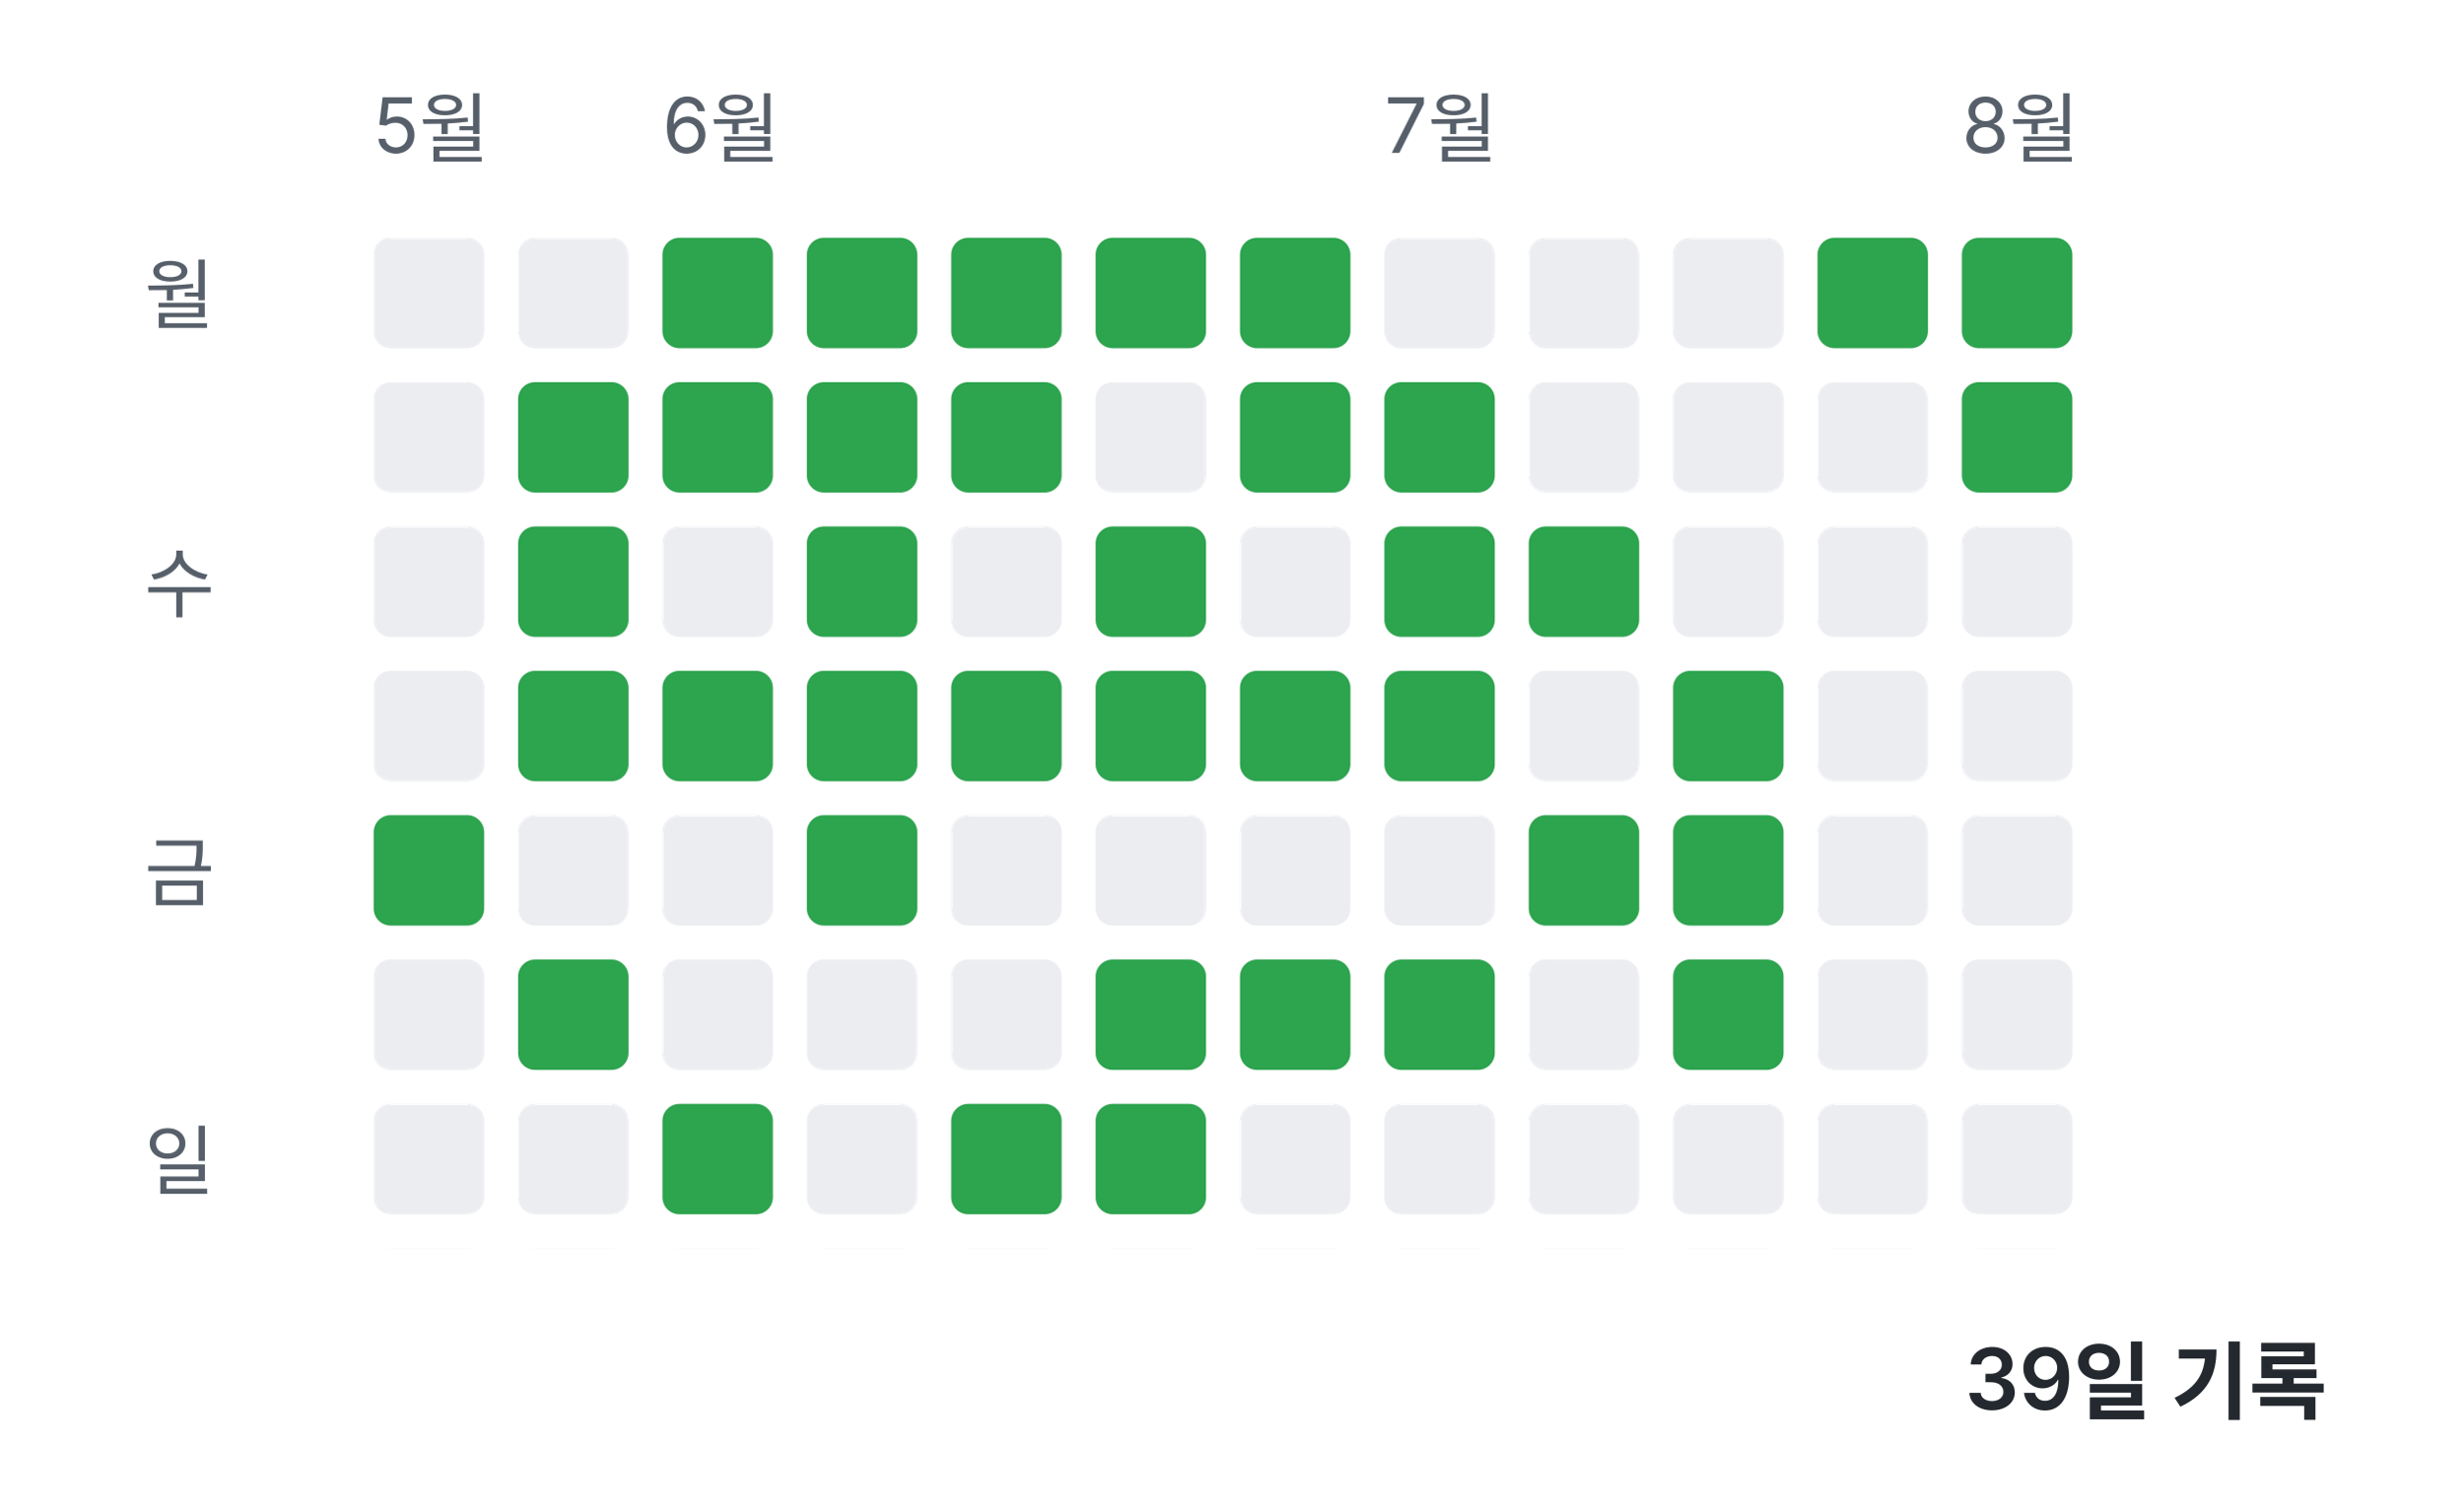
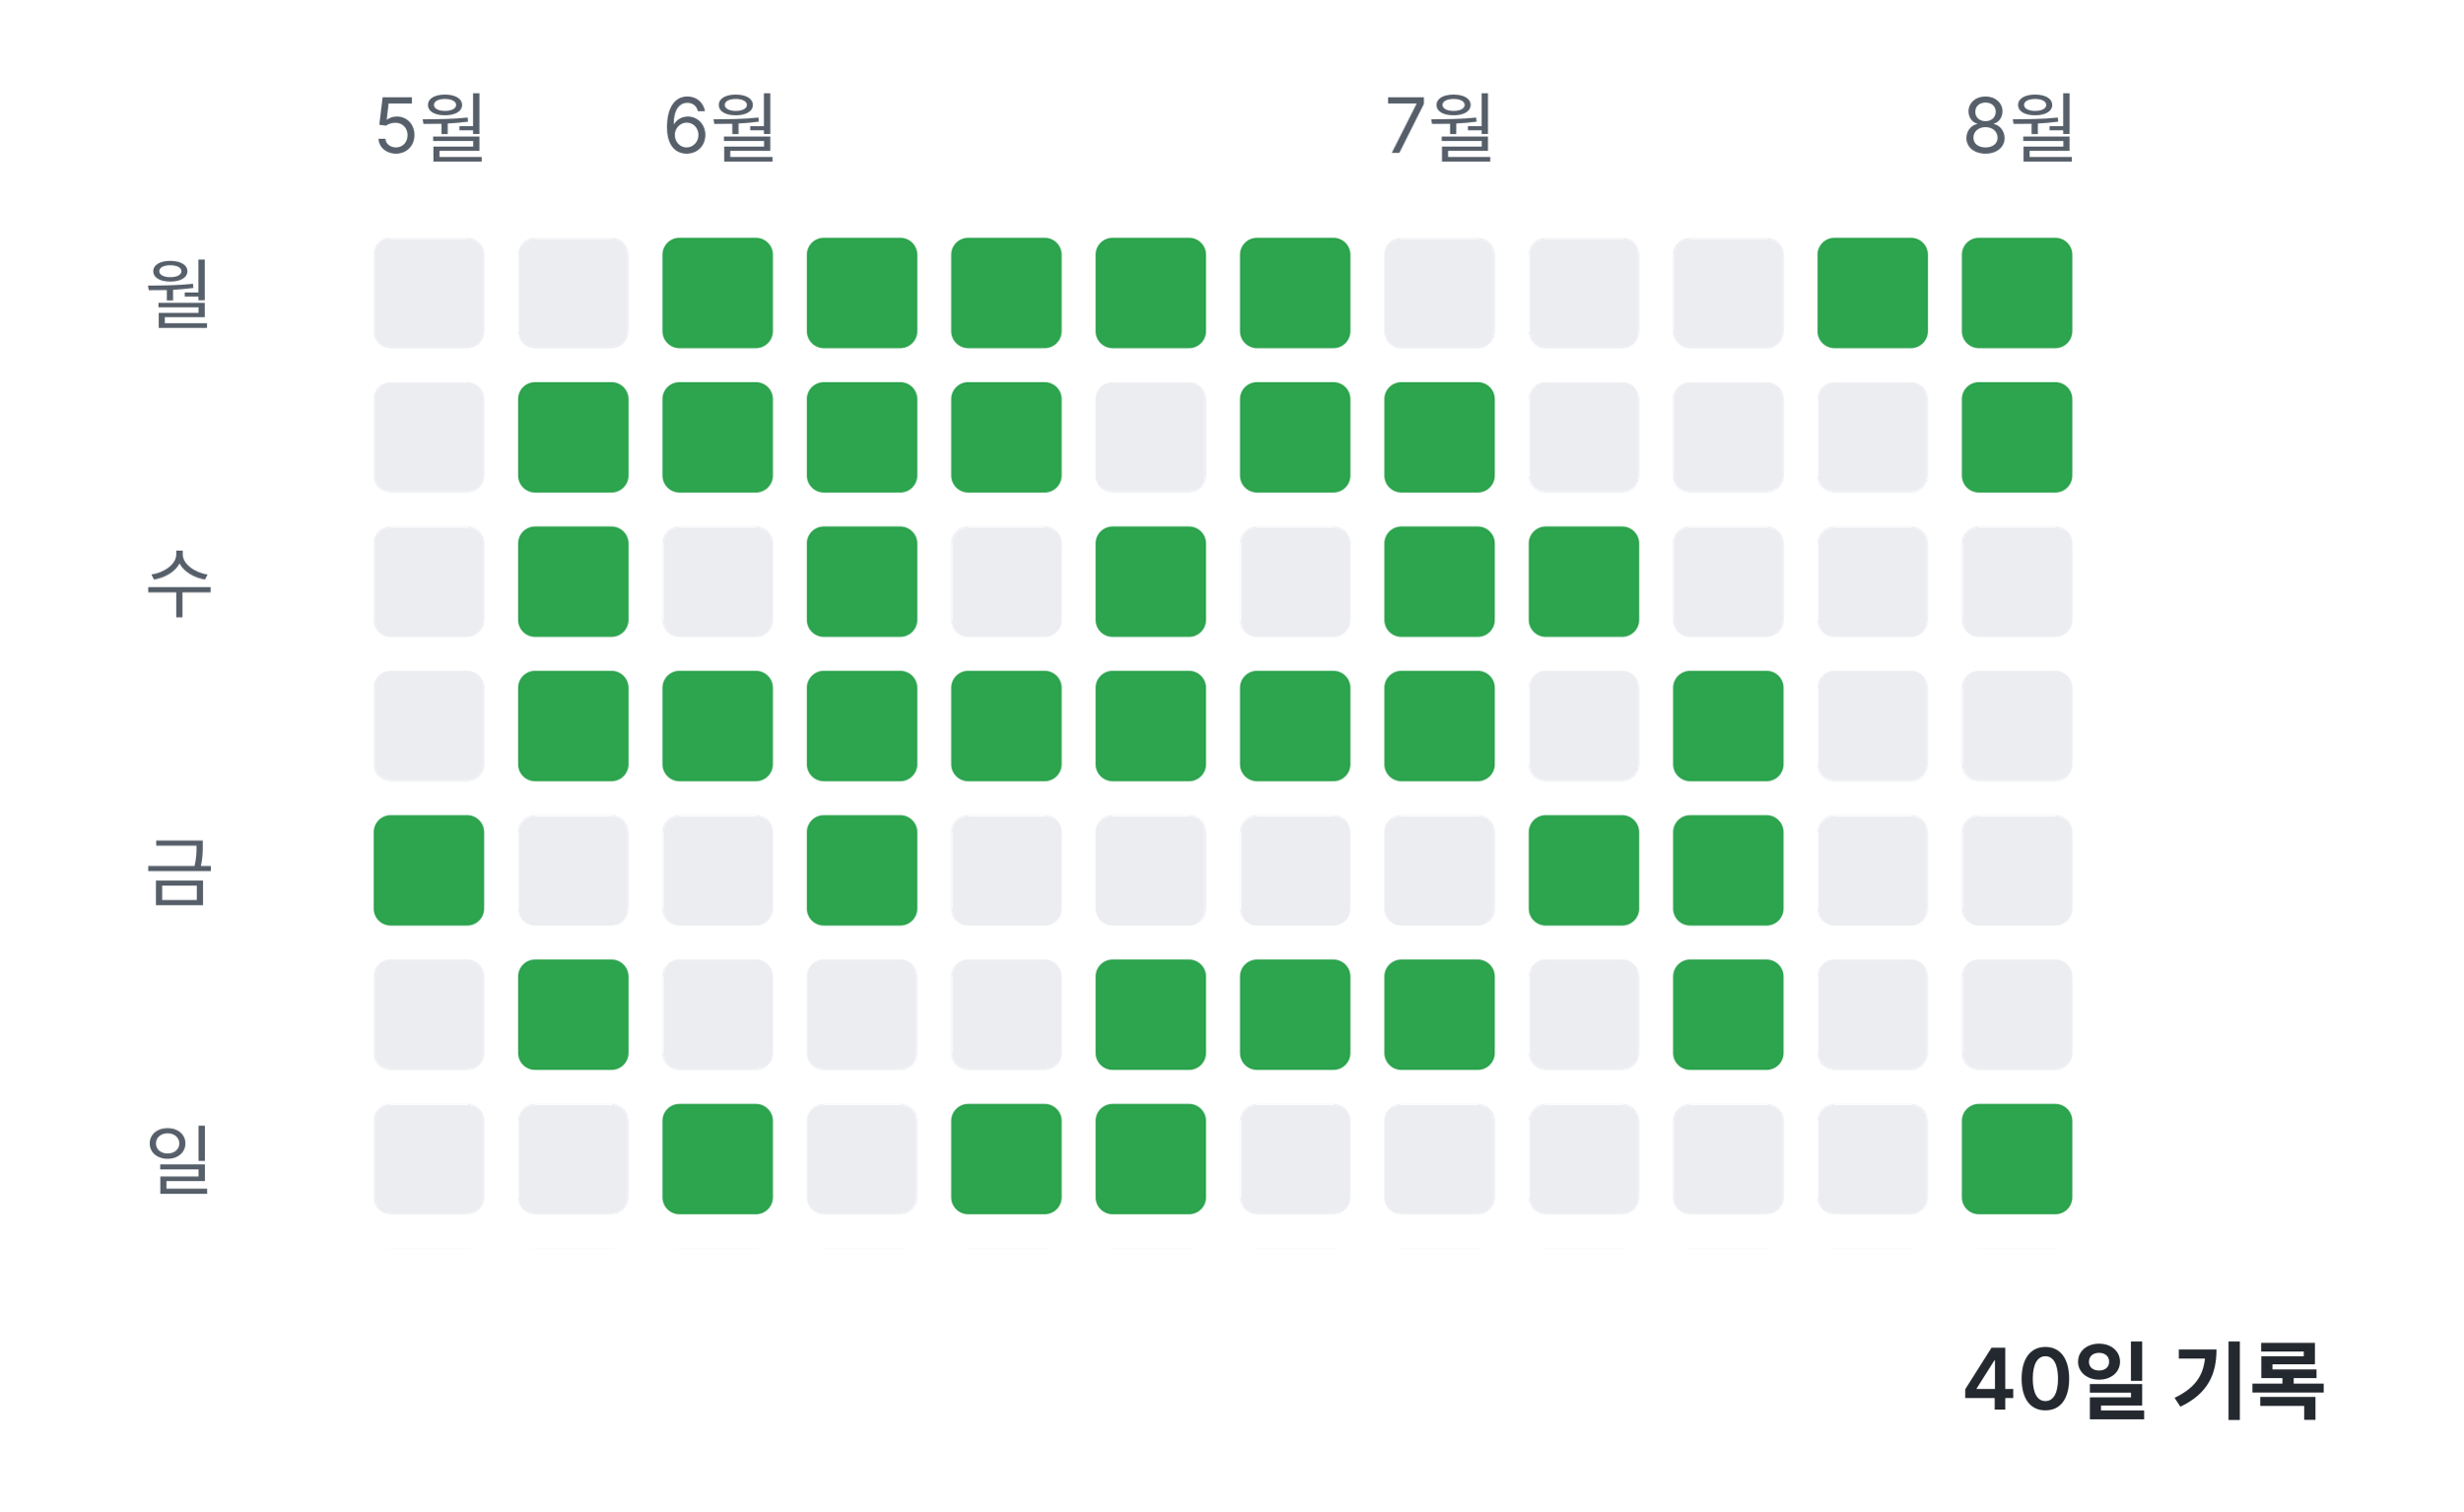
<svg xmlns="http://www.w3.org/2000/svg" width="290" height="178" viewBox="0 0 290 178" role="img" aria-labelledby="title desc">
  <style>
    .label {
      fill: #57606a;
      font-family: -apple-system, BlinkMacSystemFont, "Segoe UI", sans-serif;
      font-size: 9px;
    }

    .count {
      fill: #24292f;
      font-family: -apple-system, BlinkMacSystemFont, "Segoe UI", sans-serif;
      font-size: 10px;
      font-weight: 600;
    }

    .empty { fill: #ebedf0; }
    .filled { fill: #2da44e; }

    @media (prefers-color-scheme: dark) {
      .label { fill: #8c959f; }
      .count { fill: #c9d1d9; }
      .empty { fill: #21262d; }
      .filled { fill: #39d353; }
    }
  </style>
  <defs>
    <pattern id="empty-grid" x="44" y="28" width="17" height="17" patternUnits="userSpaceOnUse">
      <rect class="empty" width="13" height="13" rx="2" />
    </pattern>
  </defs>
  <text class="label" x="44" y="18">5월</text>
  <text class="label" x="78" y="18">6월</text>
  <text class="label" x="163" y="18">7월</text>
  <text class="label" x="231" y="18">8월</text>
  <text class="label" x="17" y="38">월</text>
  <text class="label" x="17" y="72">수</text>
  <text class="label" x="17" y="106">금</text>
  <text class="label" x="17" y="140">일</text>
  <rect x="44" y="28" width="204" height="119" fill="url(#empty-grid)" />
  <g class="filled">
    <rect x="44" y="96" width="13" height="13" rx="2" />
    <rect x="61" y="45" width="13" height="13" rx="2" />
    <rect x="61" y="62" width="13" height="13" rx="2" />
    <rect x="61" y="79" width="13" height="13" rx="2" />
    <rect x="61" y="113" width="13" height="13" rx="2" />
    <rect x="78" y="28" width="13" height="13" rx="2" />
    <rect x="78" y="45" width="13" height="13" rx="2" />
    <rect x="78" y="79" width="13" height="13" rx="2" />
    <rect x="78" y="130" width="13" height="13" rx="2" />
    <rect x="95" y="28" width="13" height="13" rx="2" />
    <rect x="95" y="45" width="13" height="13" rx="2" />
    <rect x="95" y="62" width="13" height="13" rx="2" />
    <rect x="95" y="79" width="13" height="13" rx="2" />
    <rect x="95" y="96" width="13" height="13" rx="2" />
    <rect x="112" y="28" width="13" height="13" rx="2" />
    <rect x="112" y="45" width="13" height="13" rx="2" />
    <rect x="112" y="79" width="13" height="13" rx="2" />
    <rect x="112" y="130" width="13" height="13" rx="2" />
    <rect x="129" y="28" width="13" height="13" rx="2" />
    <rect x="129" y="62" width="13" height="13" rx="2" />
    <rect x="129" y="79" width="13" height="13" rx="2" />
    <rect x="129" y="113" width="13" height="13" rx="2" />
    <rect x="129" y="130" width="13" height="13" rx="2" />
    <rect x="146" y="28" width="13" height="13" rx="2" />
    <rect x="146" y="45" width="13" height="13" rx="2" />
    <rect x="146" y="79" width="13" height="13" rx="2" />
    <rect x="146" y="113" width="13" height="13" rx="2" />
    <rect x="163" y="45" width="13" height="13" rx="2" />
    <rect x="163" y="62" width="13" height="13" rx="2" />
    <rect x="163" y="79" width="13" height="13" rx="2" />
    <rect x="163" y="113" width="13" height="13" rx="2" />
    <rect x="180" y="62" width="13" height="13" rx="2" />
    <rect x="180" y="96" width="13" height="13" rx="2" />
    <rect x="197" y="79" width="13" height="13" rx="2" />
    <rect x="197" y="96" width="13" height="13" rx="2" />
    <rect x="197" y="113" width="13" height="13" rx="2" />
    <rect x="214" y="28" width="13" height="13" rx="2" />
    <rect x="231" y="28" width="13" height="13" rx="2" />
    <rect x="231" y="45" width="13" height="13" rx="2" />
+     <rect x="231" y="130" width="13" height="13" rx="2" />
  </g>
-   <text class="count" x="274" y="166" text-anchor="end">39일 기록</text>
+   <text class="count" x="274" y="166" text-anchor="end">40일 기록</text>
</svg>
